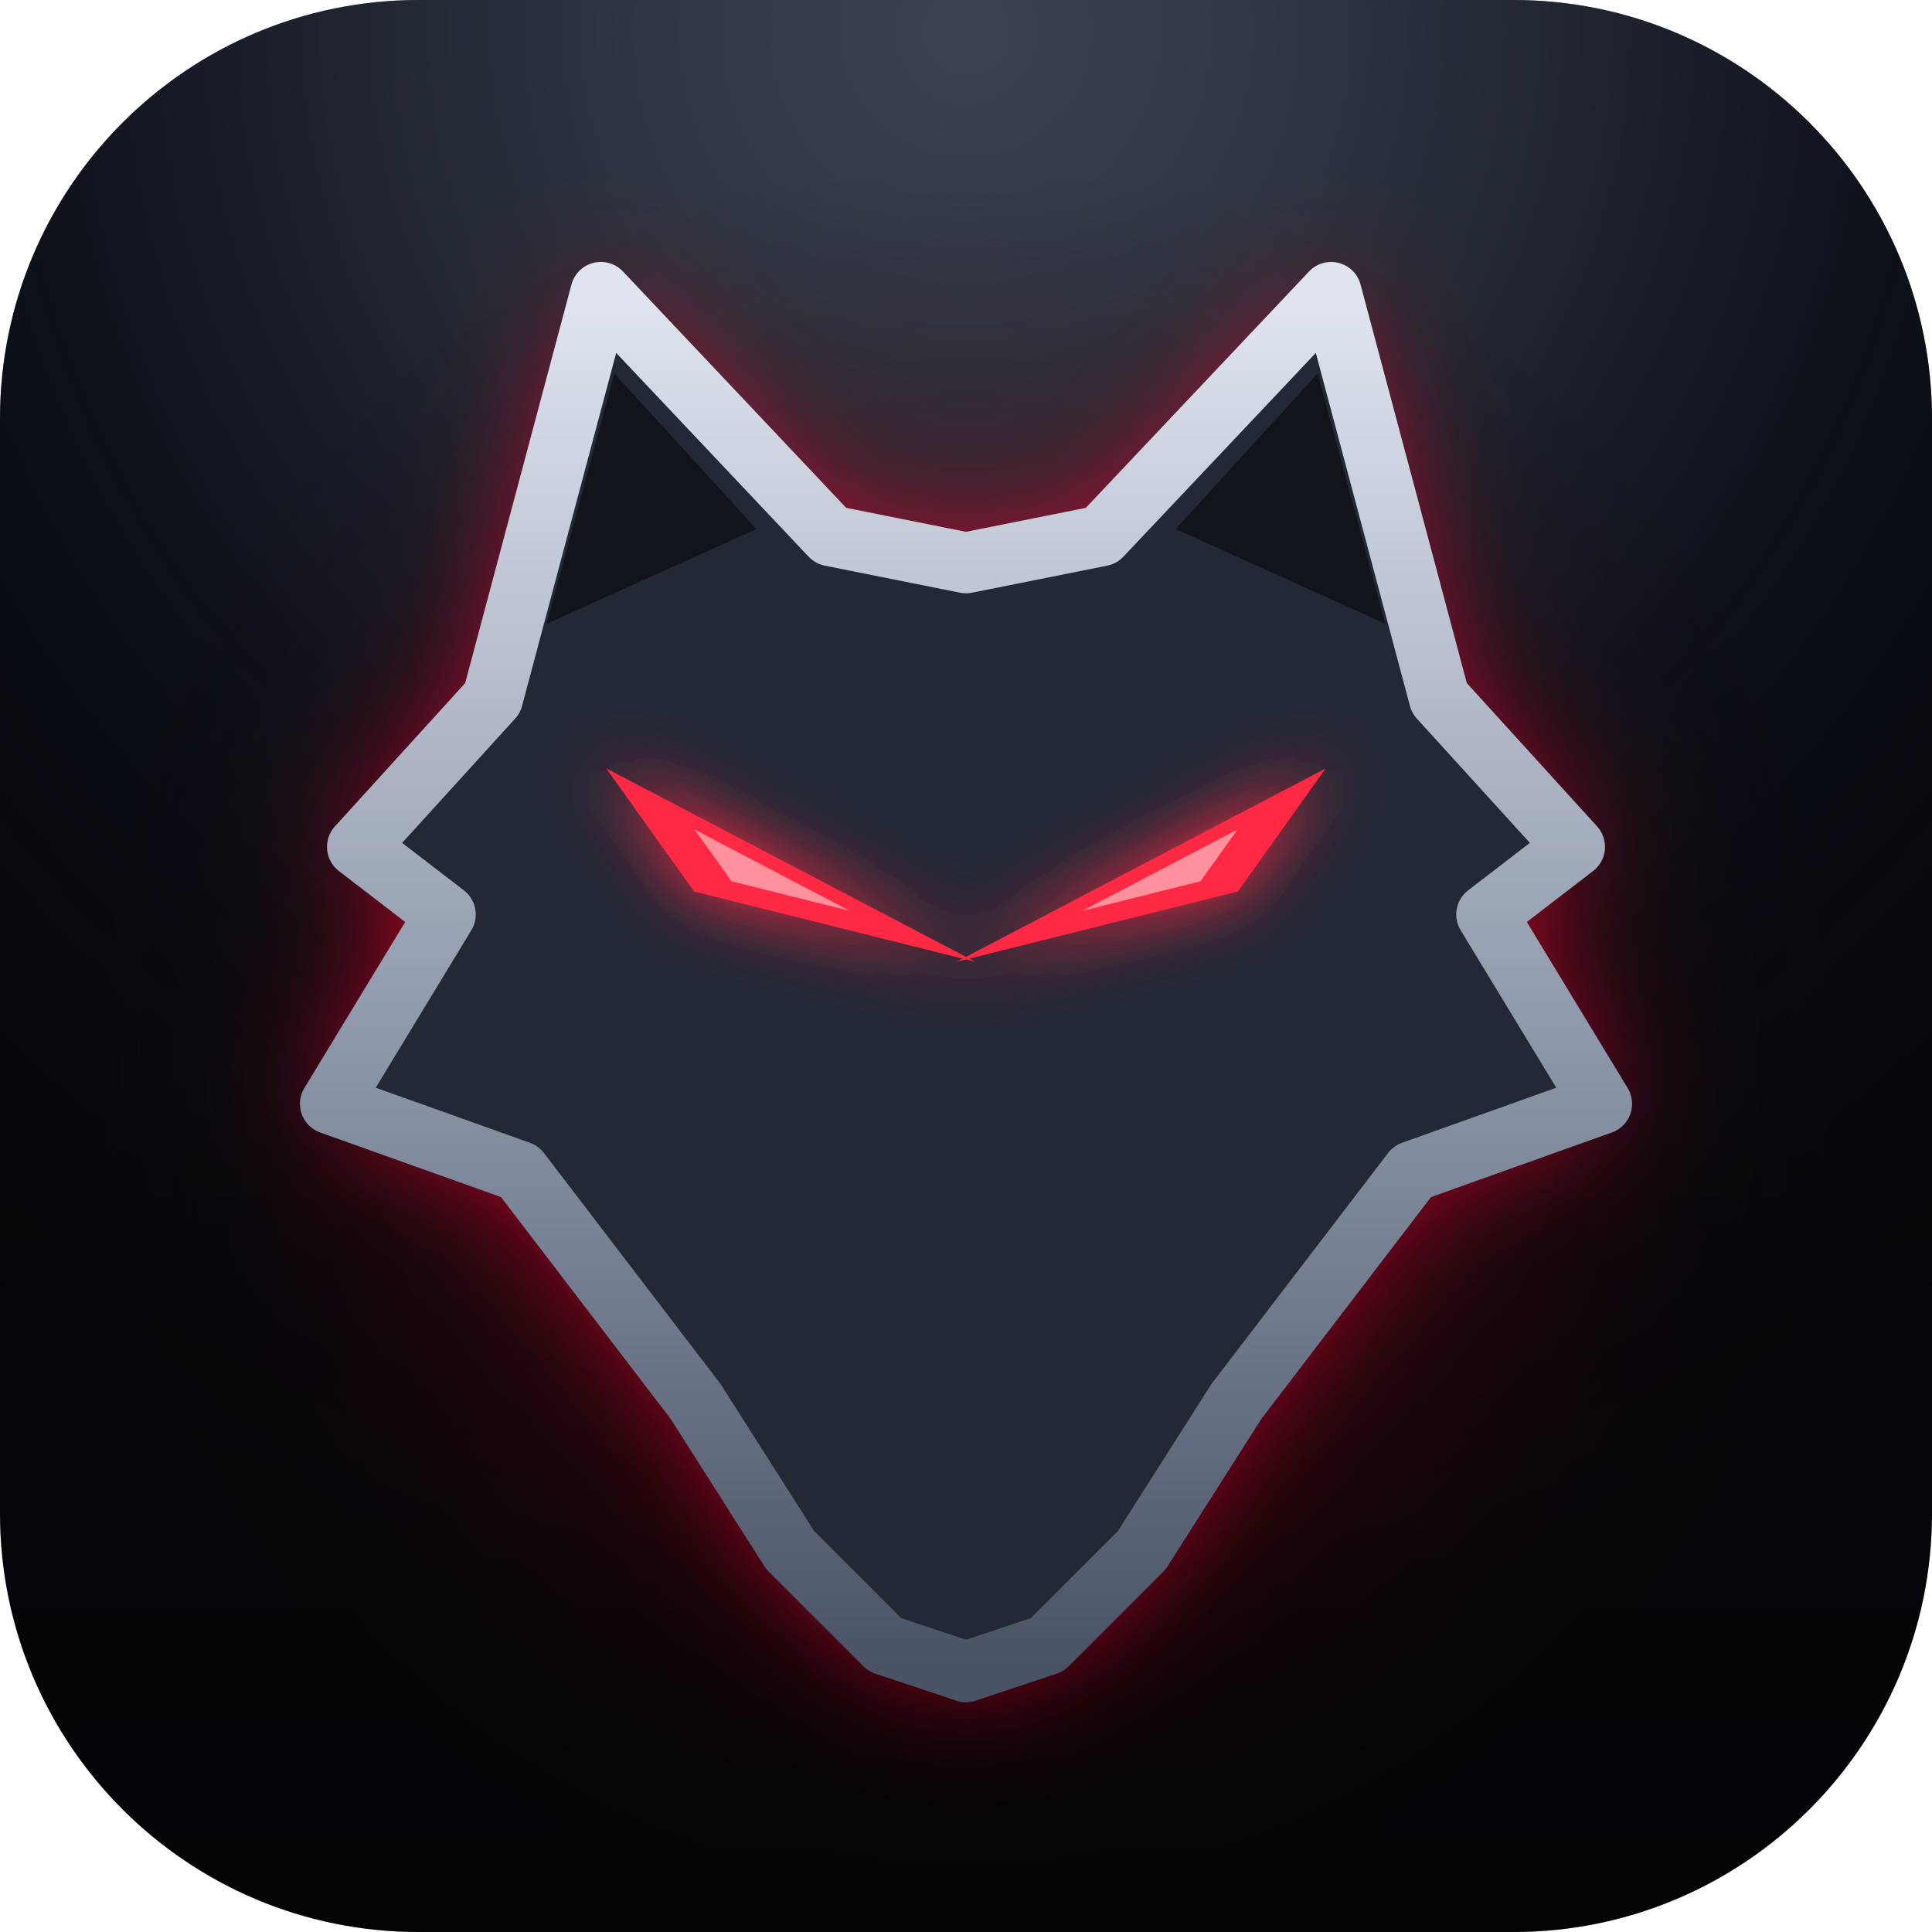
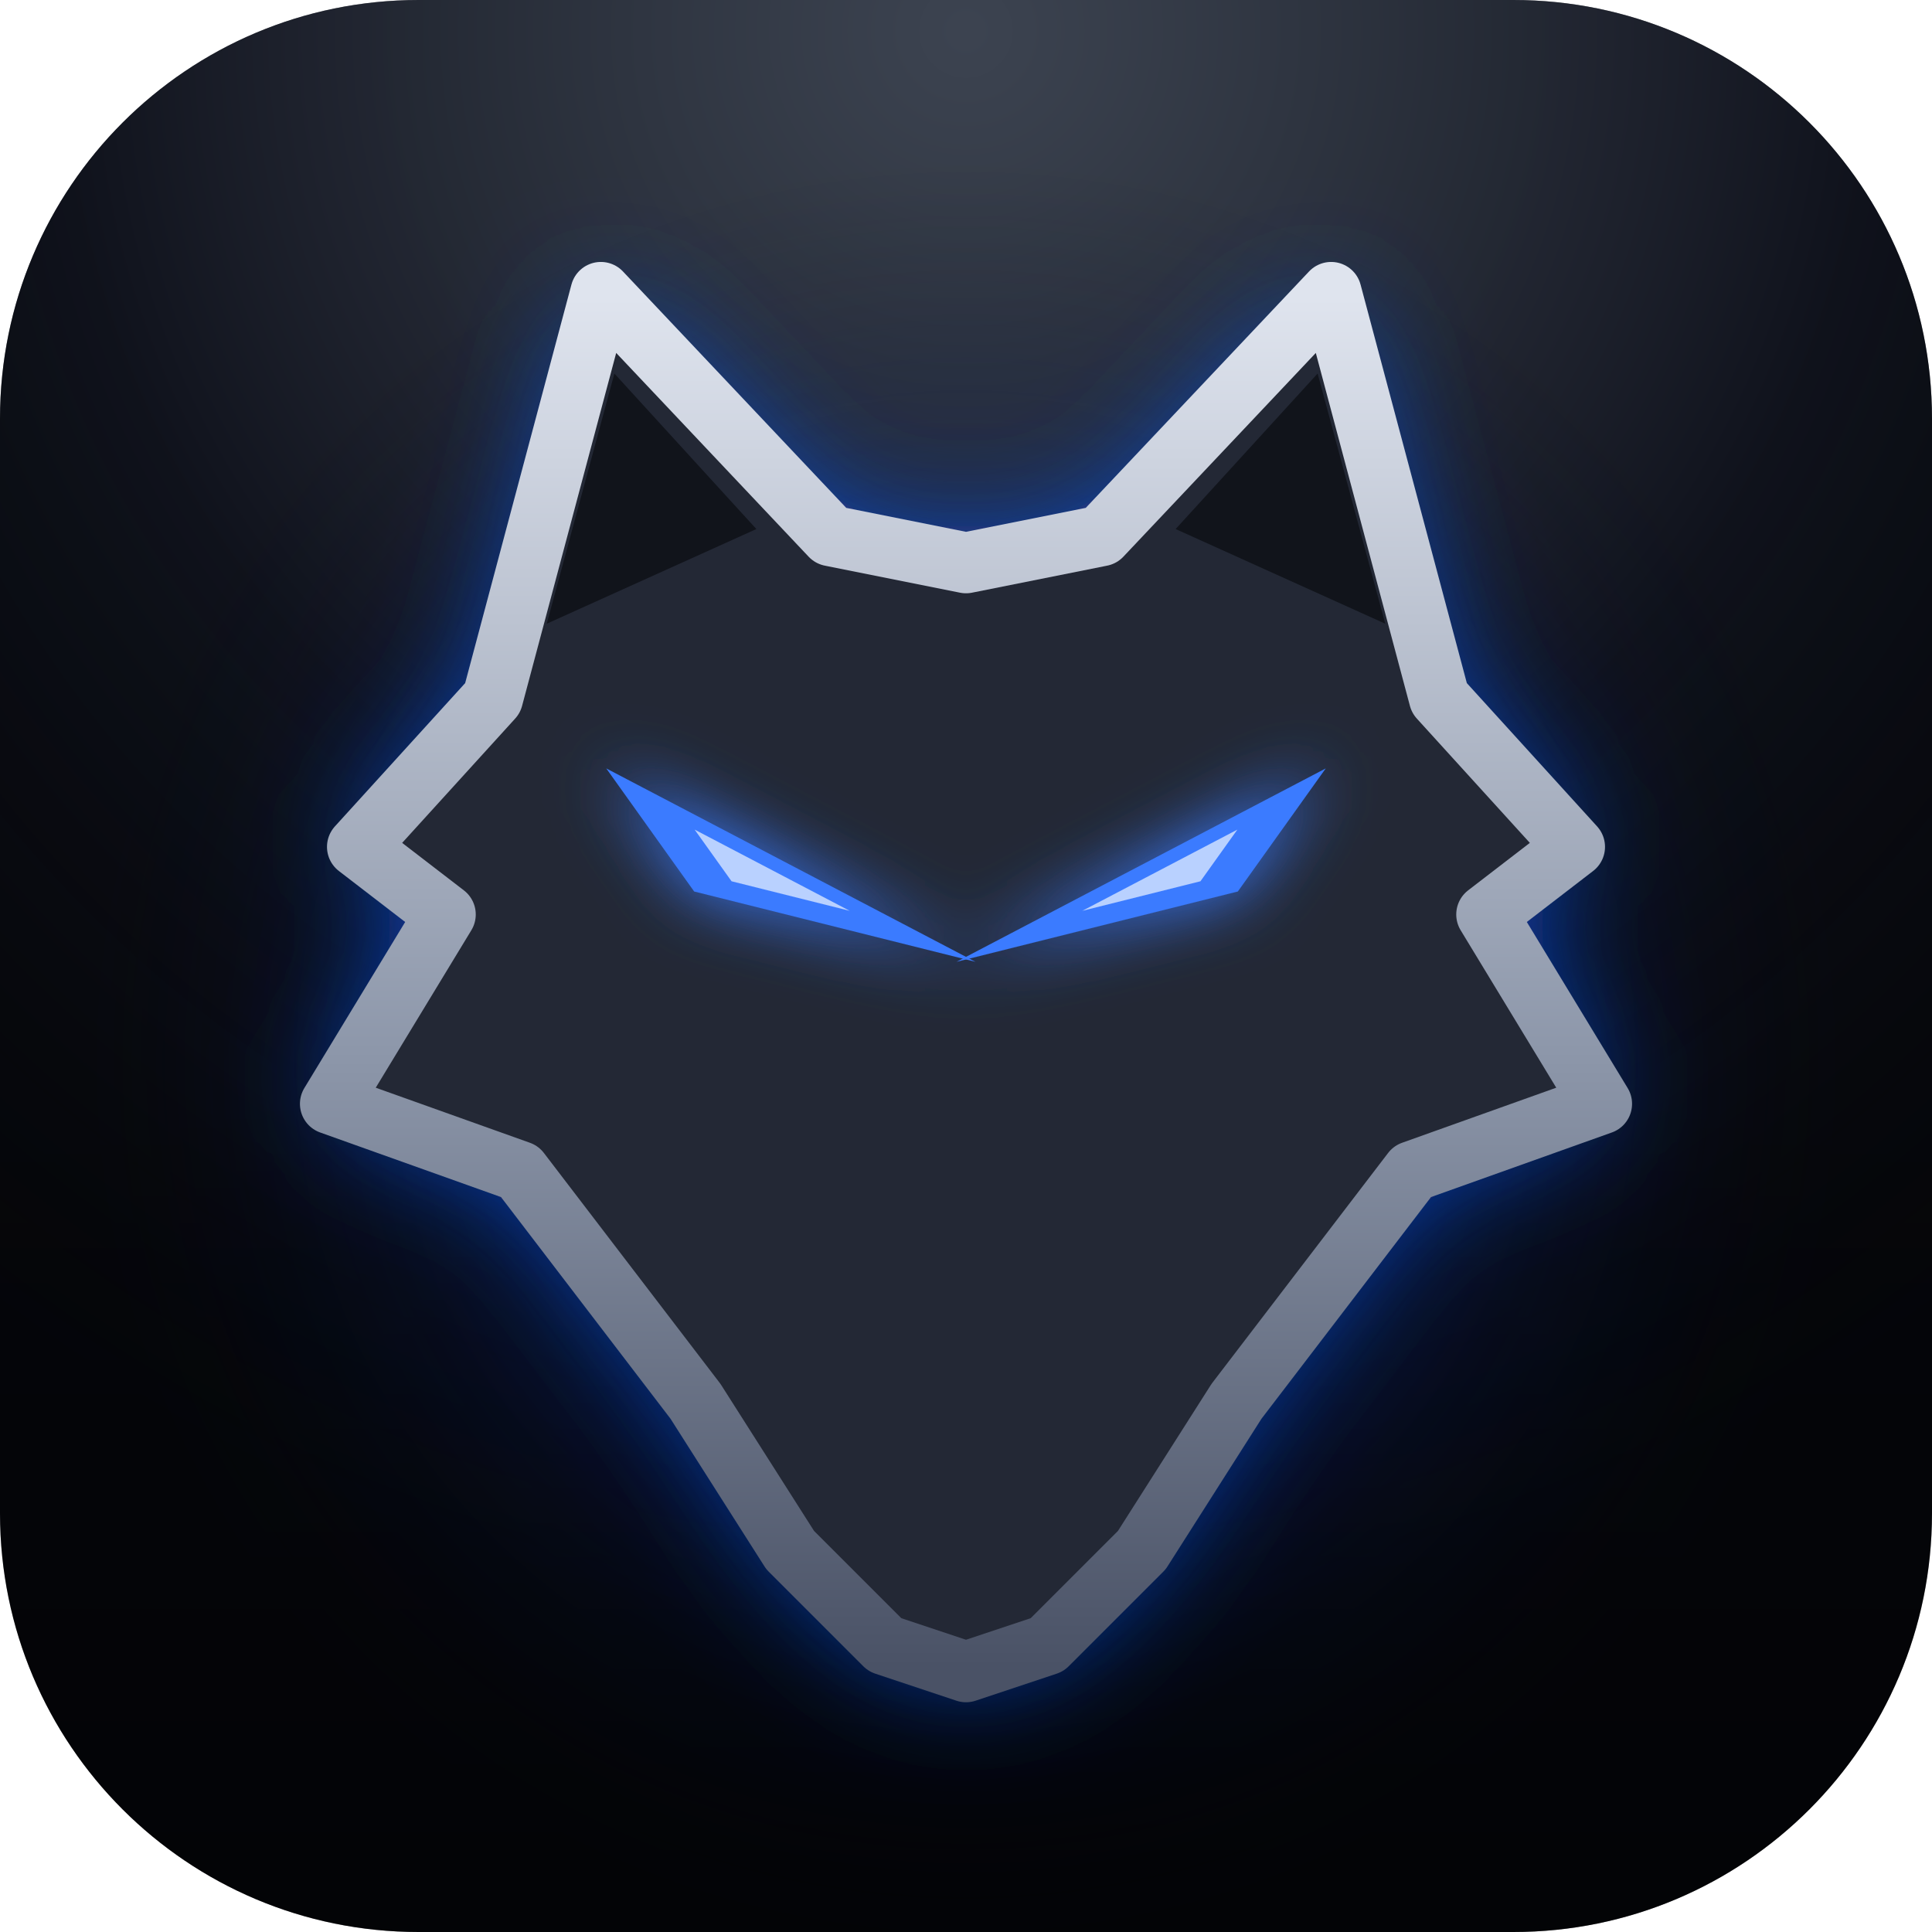
<svg xmlns="http://www.w3.org/2000/svg" width="512" height="512" viewBox="0 0 240 240">
  <clipPath id="cl">
    <rect width="240" height="240" rx="52" />
  </clipPath>
  <g clip-path="url(#cl)">
    <defs>
      <radialGradient id="f12s" cx=".5" cy=".02" r=".85">
        <stop offset="0" stop-color="#9fb0cf" stop-opacity=".36" />
        <stop offset=".55" stop-color="#1b2130" stop-opacity=".45" />
        <stop offset="1" stop-color="#05060a" stop-opacity="0" />
      </radialGradient>
      <radialGradient id="f12r" cx=".5" cy=".5" r=".5">
-         <stop offset="0" stop-color="#e5102c" stop-opacity=".5" />
-         <stop offset=".6" stop-color="#6e0715" stop-opacity=".26" />
+         <stop offset="0" stop-color="#1652f0" stop-opacity=".5" />
+         <stop offset=".6" stop-color="#0b2670" stop-opacity=".26" />
        <stop offset="1" stop-color="#05060a" stop-opacity="0" />
      </radialGradient>
      <linearGradient id="f12v" x1="0" y1="0" x2="0" y2="1">
        <stop offset=".55" stop-color="#000" stop-opacity="0" />
        <stop offset="1" stop-color="#000" stop-opacity=".4" />
      </linearGradient>
    </defs>
    <rect width="240" height="240" fill="#05060a" />
    <rect width="240" height="240" fill="url(#f12s)" />
    <circle cx="120" cy="132" r="112" fill="url(#f12r)" />
    <rect width="240" height="240" fill="url(#f12v)" />
    <g transform="translate(120 122) scale(0.84) translate(-120 -128)">
      <defs>
        <linearGradient id="u11r" x1="0" y1="0" x2="0" y2="1">
          <stop offset="0" stop-color="#dfe4ee" />
          <stop offset=".55" stop-color="#8d97aa" />
          <stop offset="1" stop-color="#4a5266" />
        </linearGradient>
        <filter id="u11h" x="-30%" y="-30%" width="160%" height="160%">
          <feGaussianBlur stdDeviation="9" />
        </filter>
        <filter id="u11g" x="-80%" y="-80%" width="260%" height="260%">
          <feGaussianBlur stdDeviation="5" />
        </filter>
      </defs>
-       <path d="M120 66L140 62L174 26L190 86L210 108L197 118L214 146L186 156L160 190L146 212L132 226L120 230L108 226L94 212L80 190L54 156L26 146L43 118L30 108L50 86L66 26L100 62Z" fill="#e5102c" opacity="0.9" filter="url(#u11h)" />
+       <path d="M120 66L140 62L174 26L190 86L210 108L197 118L214 146L186 156L160 190L146 212L132 226L120 230L108 226L94 212L80 190L54 156L26 146L43 118L30 108L50 86L66 26L100 62Z" fill="#1652f0" opacity="0.9" filter="url(#u11h)" />
      <path d="M120 66L140 62L174 26L190 86L210 108L197 118L214 146L186 156L160 190L146 212L132 226L120 230L108 226L94 212L80 190L54 156L26 146L43 118L30 108L50 86L66 26L100 62Z" fill="#232835" />
      <path d="M151 61L172 38L182 75Z" fill="#11141b" />
      <path d="M58 75L68 38L89 61Z" fill="#11141b" />
      <path d="M120 66L140 62L174 26L190 86L210 108L197 118L214 146L186 156L160 190L146 212L132 226L120 230L108 226L94 212L80 190L54 156L26 146L43 118L30 108L50 86L66 26L100 62Z" fill="none" stroke="url(#u11r)" stroke-opacity="1" stroke-width="9" stroke-linejoin="round" />
      <g filter="url(#u11g)">
-         <path d="M118.6 125L173.2 96.4L160.2 114.6Z" fill="#ff2944" />
-         <path d="M79.8 114.6L66.8 96.4L121.4 125Z" fill="#ff2944" />
+         <path d="M118.6 125L173.2 96.4L160.2 114.6Z" fill="#3b7bff" />
+         <path d="M79.8 114.6L66.8 96.4L121.4 125Z" fill="#3b7bff" />
      </g>
-       <path d="M118.6 125L173.2 96.4L160.2 114.6Z" fill="#ff2944" />
-       <path d="M79.8 114.6L66.8 96.4L121.4 125Z" fill="#ff2944" />
-       <path d="M137.2 117.46L160.13 105.45L154.67 113.09Z" fill="#ffa3ad" opacity=".85" />
-       <path d="M85.33 113.09L79.87 105.45L102.8 117.46Z" fill="#ffa3ad" opacity=".85" />
+       <path d="M118.6 125L173.2 96.4L160.2 114.6Z" fill="#3b7bff" />
+       <path d="M79.8 114.6L66.8 96.4L121.4 125Z" fill="#3b7bff" />
+       <path d="M137.2 117.46L160.13 105.45L154.67 113.09Z" fill="#cfe0ff" opacity=".85" />
+       <path d="M85.33 113.09L79.87 105.45L102.8 117.46Z" fill="#cfe0ff" opacity=".85" />
    </g>
  </g>
</svg>
